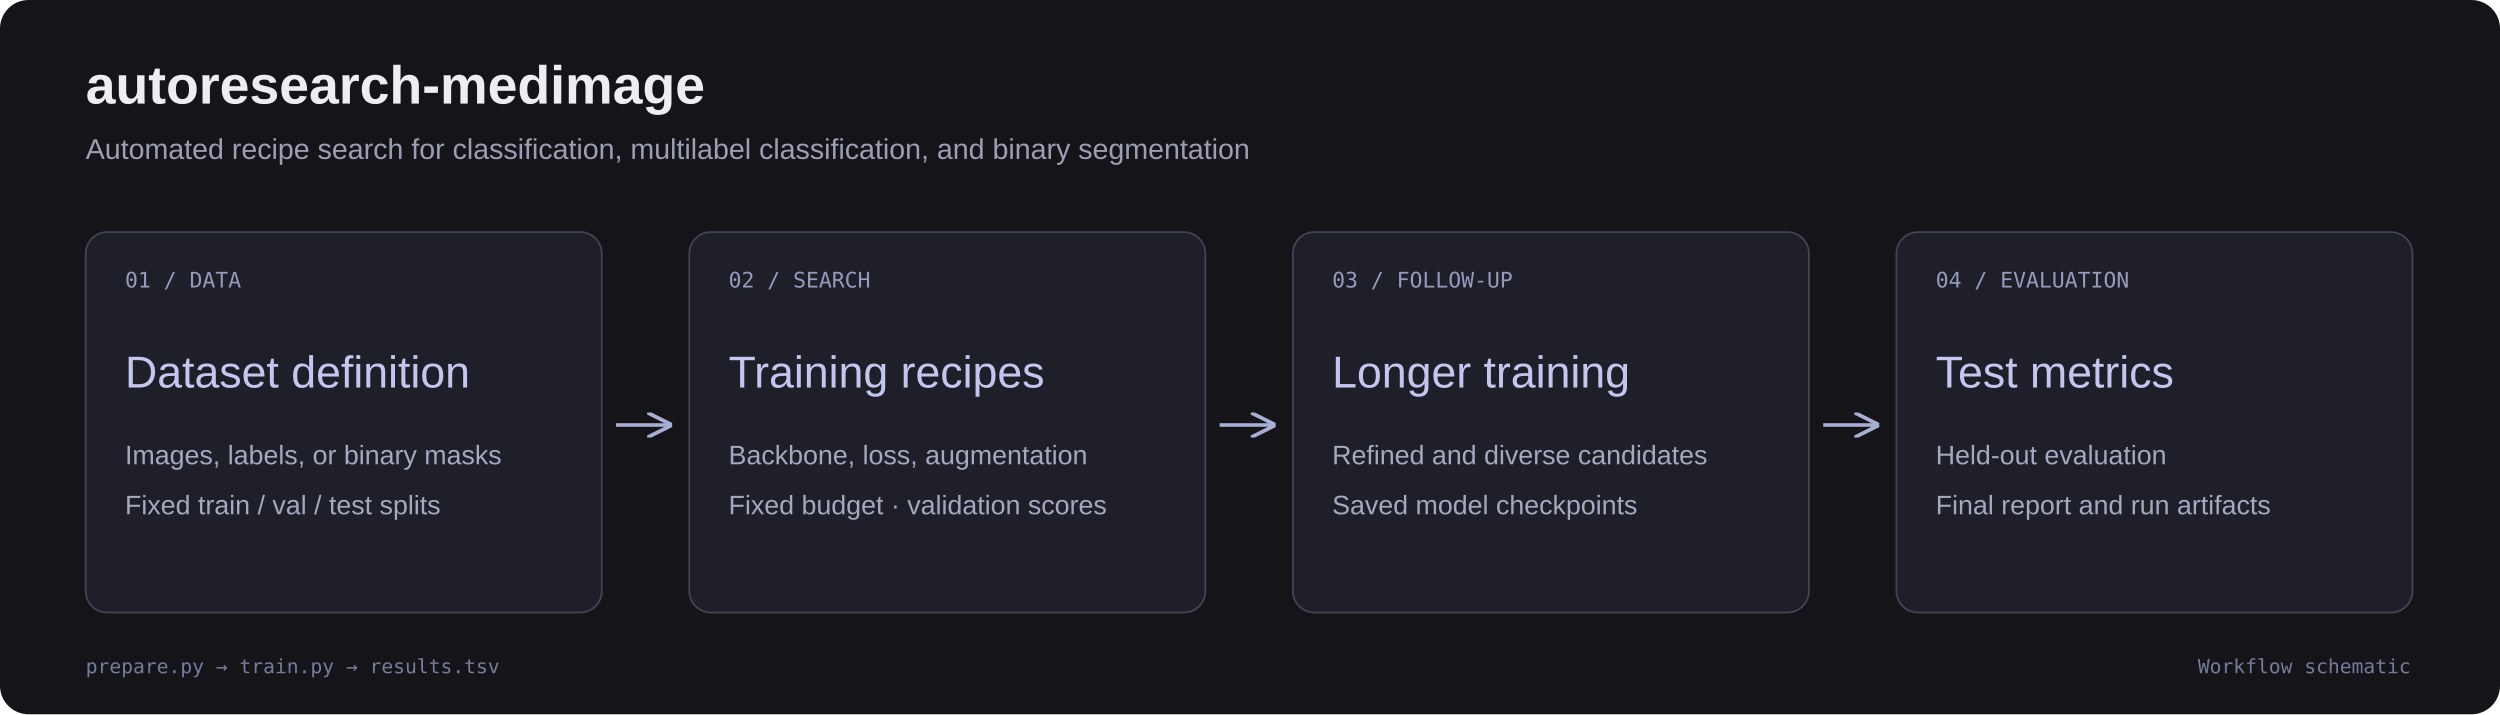
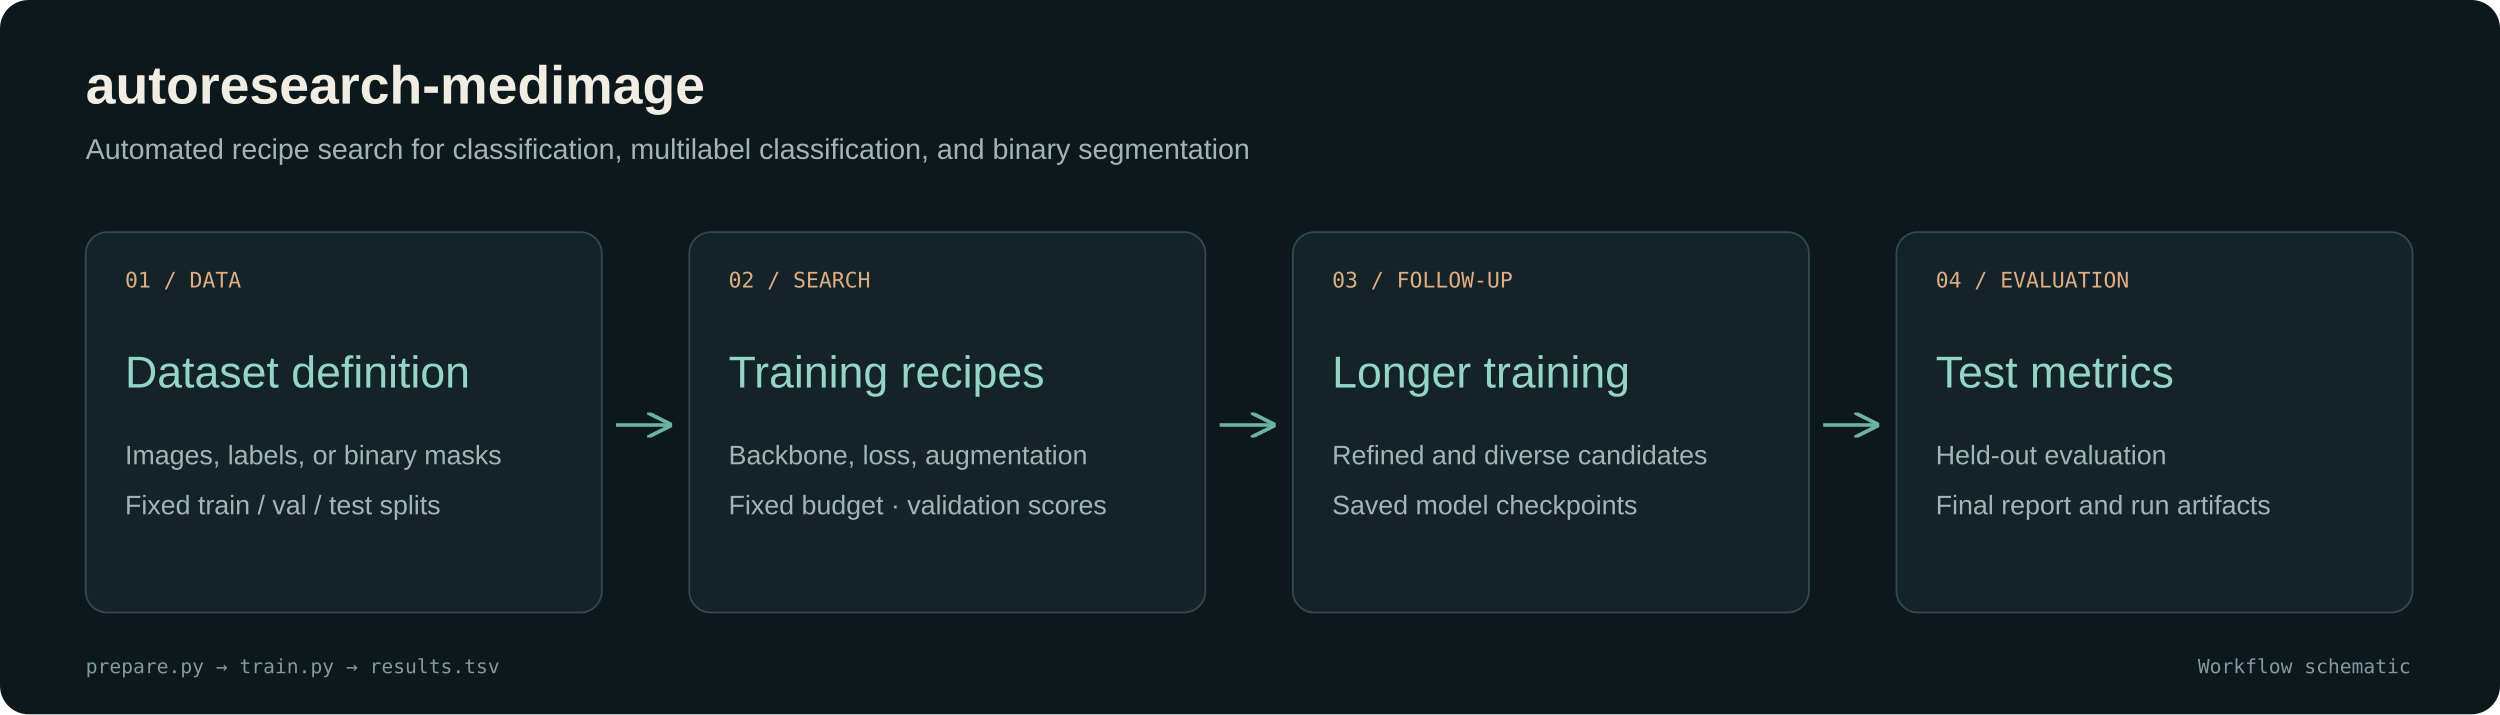
<svg xmlns="http://www.w3.org/2000/svg" width="1400" height="400" viewBox="0 0 1400 400" role="img" aria-labelledby="title desc">
  <defs>
    <marker id="arrow" viewBox="0 0 10 10" refX="9" refY="5" markerWidth="7" markerHeight="7" orient="auto">
-       <path d="M0 0 10 5 0 10" fill="none" stroke="#a8afd4" stroke-width="1.5" />
+       <path d="M0 0 10 5 0 10" fill="none" stroke="#6db3a5" stroke-width="1.5" />
    </marker>
  </defs>
-   <rect width="1400" height="400" rx="16" fill="#151519" />
-   <g font-family="Arial,sans-serif">
-     <text x="48" y="58" fill="#ededf2" font-size="30" font-weight="600">autoresearch-medimage</text>
-     <text x="48" y="89" fill="#9c9fb3" font-size="16">Automated recipe search for classification, multilabel classification, and binary segmentation</text>
-     <g fill="#1e1f29" stroke="#414454">
+   <rect width="1400" height="400" rx="16" fill="#0c181c" />
+   <g font-family="Helvetica Neue,Arial,sans-serif">
+     <text x="48" y="58" fill="#f2ede3" font-size="30" font-weight="600">autoresearch-medimage</text>
+     <text x="48" y="89" fill="#a2b5b6" font-size="16">Automated recipe search for classification, multilabel classification, and binary segmentation</text>
+     <g fill="#132328" stroke="#32494e">
      <rect x="48" y="130" width="289" height="213" rx="12" />
      <rect x="386" y="130" width="289" height="213" rx="12" />
      <rect x="724" y="130" width="289" height="213" rx="12" />
      <rect x="1062" y="130" width="289" height="213" rx="12" />
    </g>
-     <g fill="none" stroke="#a8afd4" stroke-width="2" marker-end="url(#arrow)">
+     <g fill="none" stroke="#6db3a5" stroke-width="2" marker-end="url(#arrow)">
      <path d="M345 238H375" />
      <path d="M683 238H713" />
      <path d="M1021 238H1051" />
    </g>
-     <g font-family="monospace" fill="#949bbd" font-size="12">
+     <g font-family="monospace" fill="#dfad83" font-size="12">
      <text x="70" y="161">01 / DATA</text>
      <text x="408" y="161">02 / SEARCH</text>
      <text x="746" y="161">03 / FOLLOW-UP</text>
      <text x="1084" y="161">04 / EVALUATION</text>
    </g>
-     <g fill="#c3c7ef" font-size="25">
+     <g fill="#95d5c5" font-size="25">
      <text x="70" y="217">Dataset definition</text>
      <text x="408" y="217">Training recipes</text>
      <text x="746" y="217">Longer training</text>
      <text x="1084" y="217">Test metrics</text>
    </g>
-     <g fill="#a4a9c0" font-size="15">
+     <g fill="#a2b5b6" font-size="15">
      <text x="70" y="260">Images, labels, or binary masks</text>
      <text x="70" y="288">Fixed train / val / test splits</text>
      <text x="408" y="260">Backbone, loss, augmentation</text>
      <text x="408" y="288">Fixed budget · validation scores</text>
      <text x="746" y="260">Refined and diverse candidates</text>
      <text x="746" y="288">Saved model checkpoints</text>
      <text x="1084" y="260">Held-out evaluation</text>
      <text x="1084" y="288">Final report and run artifacts</text>
    </g>
-     <g font-family="monospace" fill="#747c9b" font-size="11">
+     <g font-family="monospace" fill="#829a9f" font-size="11">
      <text x="48" y="377">prepare.py → train.py → results.tsv</text>
      <text x="1350" y="377" text-anchor="end">Workflow schematic</text>
    </g>
  </g>
</svg>
